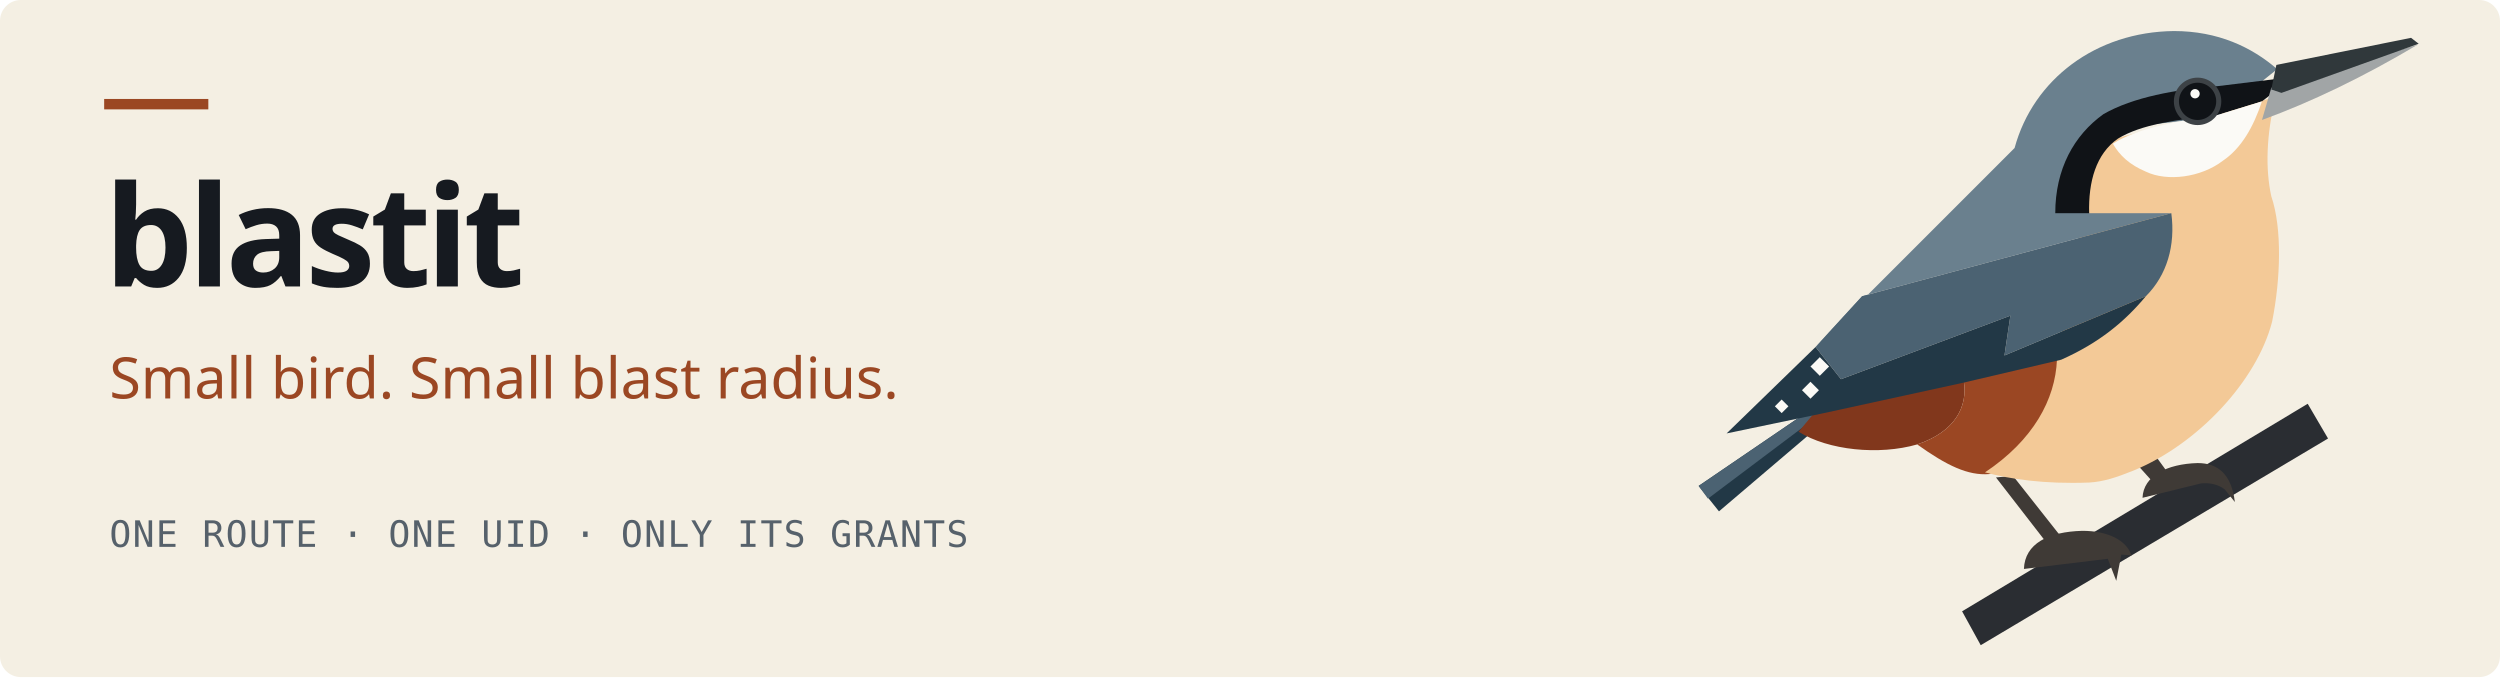
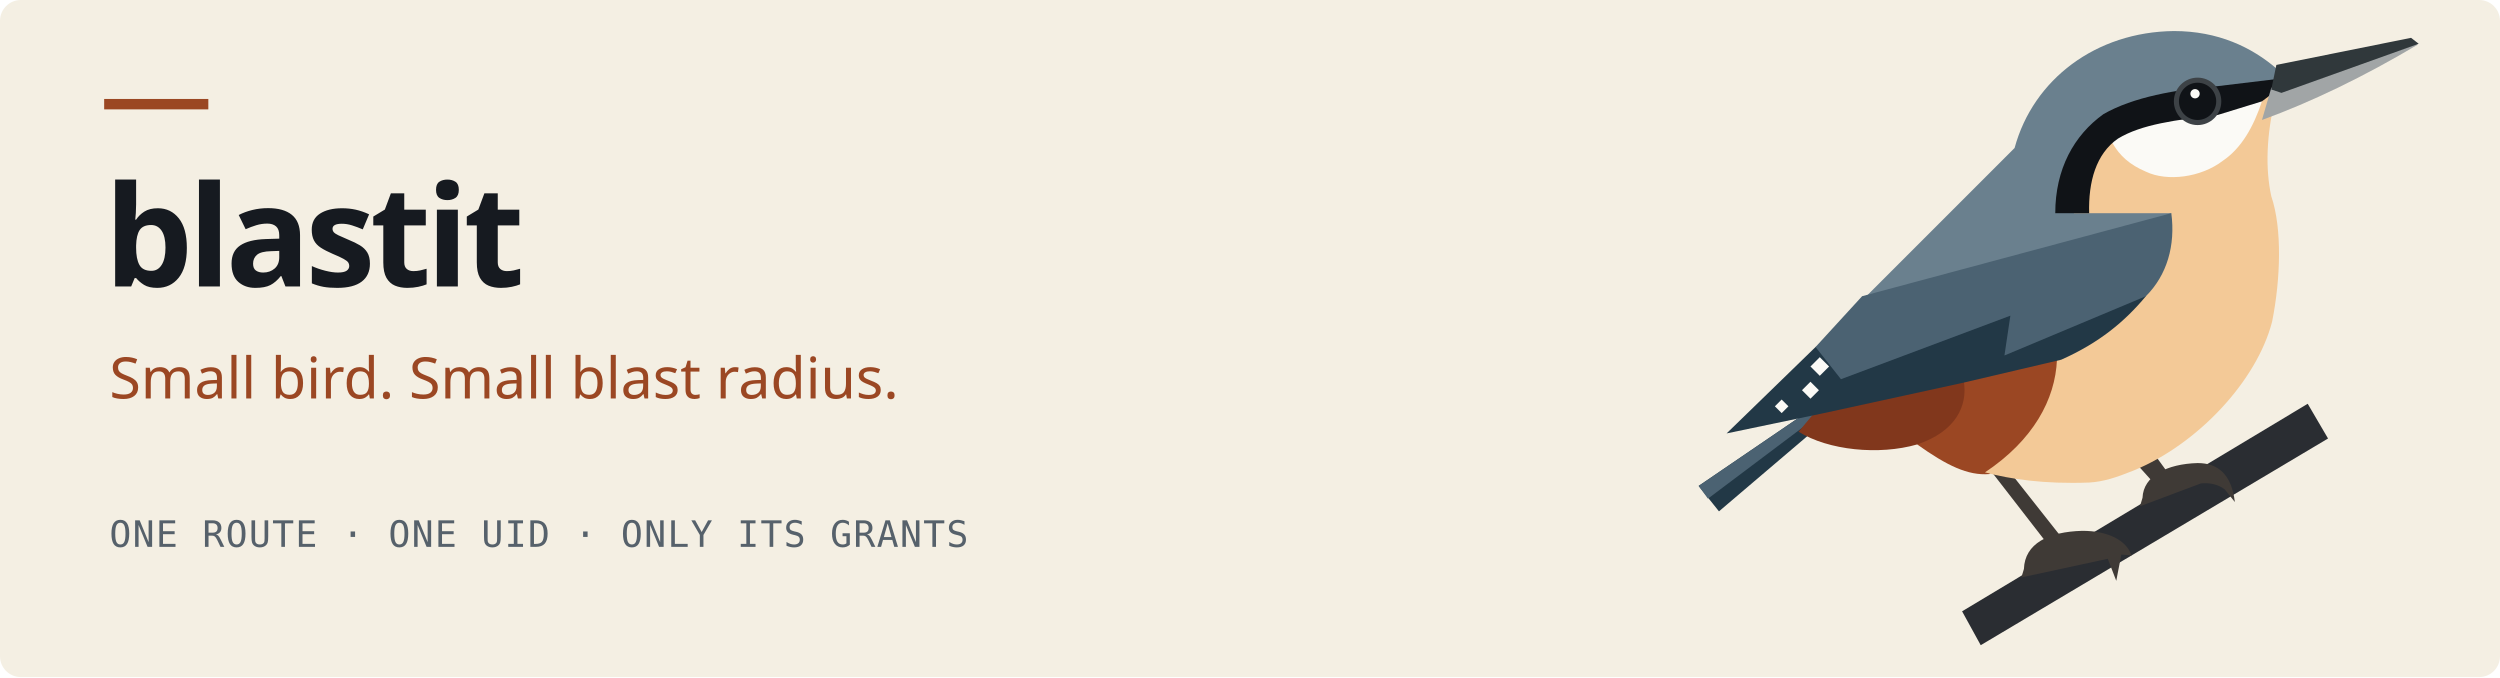
<svg xmlns="http://www.w3.org/2000/svg" width="960" height="260" viewBox="0 0 960 260" role="img" aria-labelledby="title desc">
  <rect width="960" height="260" rx="8" fill="#f4efe3" />
  <path fill="#9b4723" d="M40 38h40v4H40Z" />
  <text x="40" y="110" fill="#161a20" font-family="system-ui, sans-serif" font-size="54" font-weight="800" letter-spacing="-2">blastit</text>
  <text x="42" y="153" fill="#9b4723" font-family="system-ui, sans-serif" font-size="22">Small bird. Small blast radius.</text>
  <text x="42" y="210" fill="#56616b" font-family="ui-monospace, monospace" font-size="14" letter-spacing="0.5">ONE ROUTE · ONE UID · ONLY ITS GRANTS</text>
  <svg x="650" y="8" width="283" height="244" viewBox="80 155 870 750">
-     <path fill="#3f3a36" d="M438 694 L458 692 L518 768 L500 774 Z M604 678 L626 668 L642 690 L622 698 Z" />
+     <path fill="#3f3a36" d="M428.7 682 L447.8 679.1 L524 775.6 L506.2 782 Z M596.8 670 L619.6 659.2 L648.4 698.8 L629.2 706 Z" />
+     <path fill="#6a808e" d="M460 305 C482 224 556 168 648 167 C700 167 740 186 770 212 L800 205 L790 230 L764 248 L752 275 C750 300 750 330 757 362 C770 400 768 460 758 510 C740 578 672 648 598 680 C578 688 565 693 548 694 C500 696 462 690 430 682 C405 684 382 673 348 650 C300 661 245 656 215 640 L235 610 L232 540 L280 485 Z" />
    <path fill="#223846" d="M87 704 L222 612 L232 631 L111 734 Z" />
    <path fill="#4b6272" d="M87 704 L222 612 L227 622 L98 719 Z" />
-     <path fill="#81371c" d="M205 640 C240 662 300 668 345 655 C390 640 405 610 400 580 L230 610 Z" />
-     <path fill="#9b4723" d="M345 655 C380 680 405 692 430 690 C500 660 528 600 522 548 L400 580 C405 610 390 640 345 655 Z" />
-     <path fill="#f3c997" d="M768 245 C757 290 756 330 763 362 C776 400 774 460 764 510 C746 580 676 655 600 686 C580 694 565 699 548 700 C495 702 455 696 425 688 C482 650 508 602 510 555 L555 300 Z" />
-     <path fill="#6a808e" d="M548 382 L645 382 L280 480 L225 540 L460 305 C482 224 556 168 648 167 C700 167 740 186 770 212 L700 268 L600 280 L540 320 Z" />
+     <path fill="#81371c" d="M205 640 C240 662 300 668 345 655 L388 662 L425 600 L415 575 L400 575 L230 610 Z" />
+     <path fill="#9b4723" d="M345 655 C380 680 405 692 430 690 L445 680 C505 655 530 600 524 546 L400 580 C405 610 390 640 345 655 Z" />
+     <path fill="#f3c997" d="M790 228 L768 245 C757 290 756 330 763 362 C776 400 774 460 764 510 C746 580 676 655 600 686 C580 694 565 699 548 700 C495 702 455 696 425 688 C482 650 508 602 510 555 L560 470 L640 392 L645 382 L530 382 L545 300 L600 282 L700 262 L740 240 Z" />
+     <path fill="#223846" d="M120 642 L225 540 L240 535 L258 566 L463 494 L462 535 L608 478 L615 480 C590 510 560 535 515 555 L400 582 L235 618 Z" />
    <path fill="#4b6272" d="M645 382 C650 420 640 455 615 480 L448 550 L455 503 L255 578 L225 540 L280 480 Z" />
-     <path fill="#223846" d="M120 642 L225 540 L255 578 L455 503 L448 550 L615 480 C590 510 560 535 515 555 L400 582 L235 618 Z" />
    <path fill="#fbfaf6" d="M230 552 L241 563 L230 574 L219 563 Z M219 581 L229 591 L219 601 L209 591 Z M185 602 L193 610 L185 618 L177 610 Z" />
-     <path fill="#101317" d="M790 221 L700 232 C650 236 600 245 565 265 C530 290 508 330 508 382 L548 382 C547 345 556 312 582 294 C610 277 650 272 700 266 L752 250 Z" />
-     <path fill="#fbfaf6" d="M576 300 C605 281 660 272 700 266 L752 250 C742 280 728 305 706 320 C680 340 640 345 615 333 C596 325 584 314 576 300 Z" />
-     <path fill="#a1a5a6" d="M936 183 Q840 240 752 272 L763 234 Z" />
+     <path fill="#fbfaf6" d="M566 288 C600 268 660 262 700 256 L760 238 L752 250 C742 280 728 305 706 320 C680 340 640 345 615 333 C596 325 584 314 576 300 Z" />
+     <path fill="#101317" d="M808 219 L700 232 C650 236 600 245 565 265 C530 290 508 330 508 382 L548 382 C547 345 556 312 582 294 C610 277 650 272 700 266 L752 250 L764 241 L790 238 Z" />
+     <path fill="#a1a5a6" d="M936 183 Q840 240 752 272 L763 234 L780 228 L925 180 Z" />
    <path fill="#30383b" d="M769 207 L928 175 L937 182 L775 240 L763 236 Z" />
    <circle cx="676" cy="250" r="28" fill="#3d4246" />
    <circle cx="676" cy="250" r="22" fill="#101317" />
    <circle cx="673" cy="241" r="5.5" fill="#fbfaf6" />
    <path fill="#2a2d32" d="M398 852 L806 607 L830 648 L420 892 Z" />
-     <path fill="#3f3a36" d="M471 802 C472 772 500 758 540 757 C570 757 592 768 598 786 L586 785 L580 816 L570 790 Z M611 718 C612 692 640 678 676 677 C700 677 716 690 720 723 L708 708 C700 702 690 700 680 701 Z" />
+     <path fill="#3f3a36" d="M468 812 L471 802 C472 772 500 758 540 757 C570 757 592 768 598 786 L586 785 L580 816 L570 790 Z M608 728 L611 718 C612 692 640 678 676 677 C700 677 716 690 720 723 L708 708 C700 702 690 700 680 701 Z" />
  </svg>
</svg>
